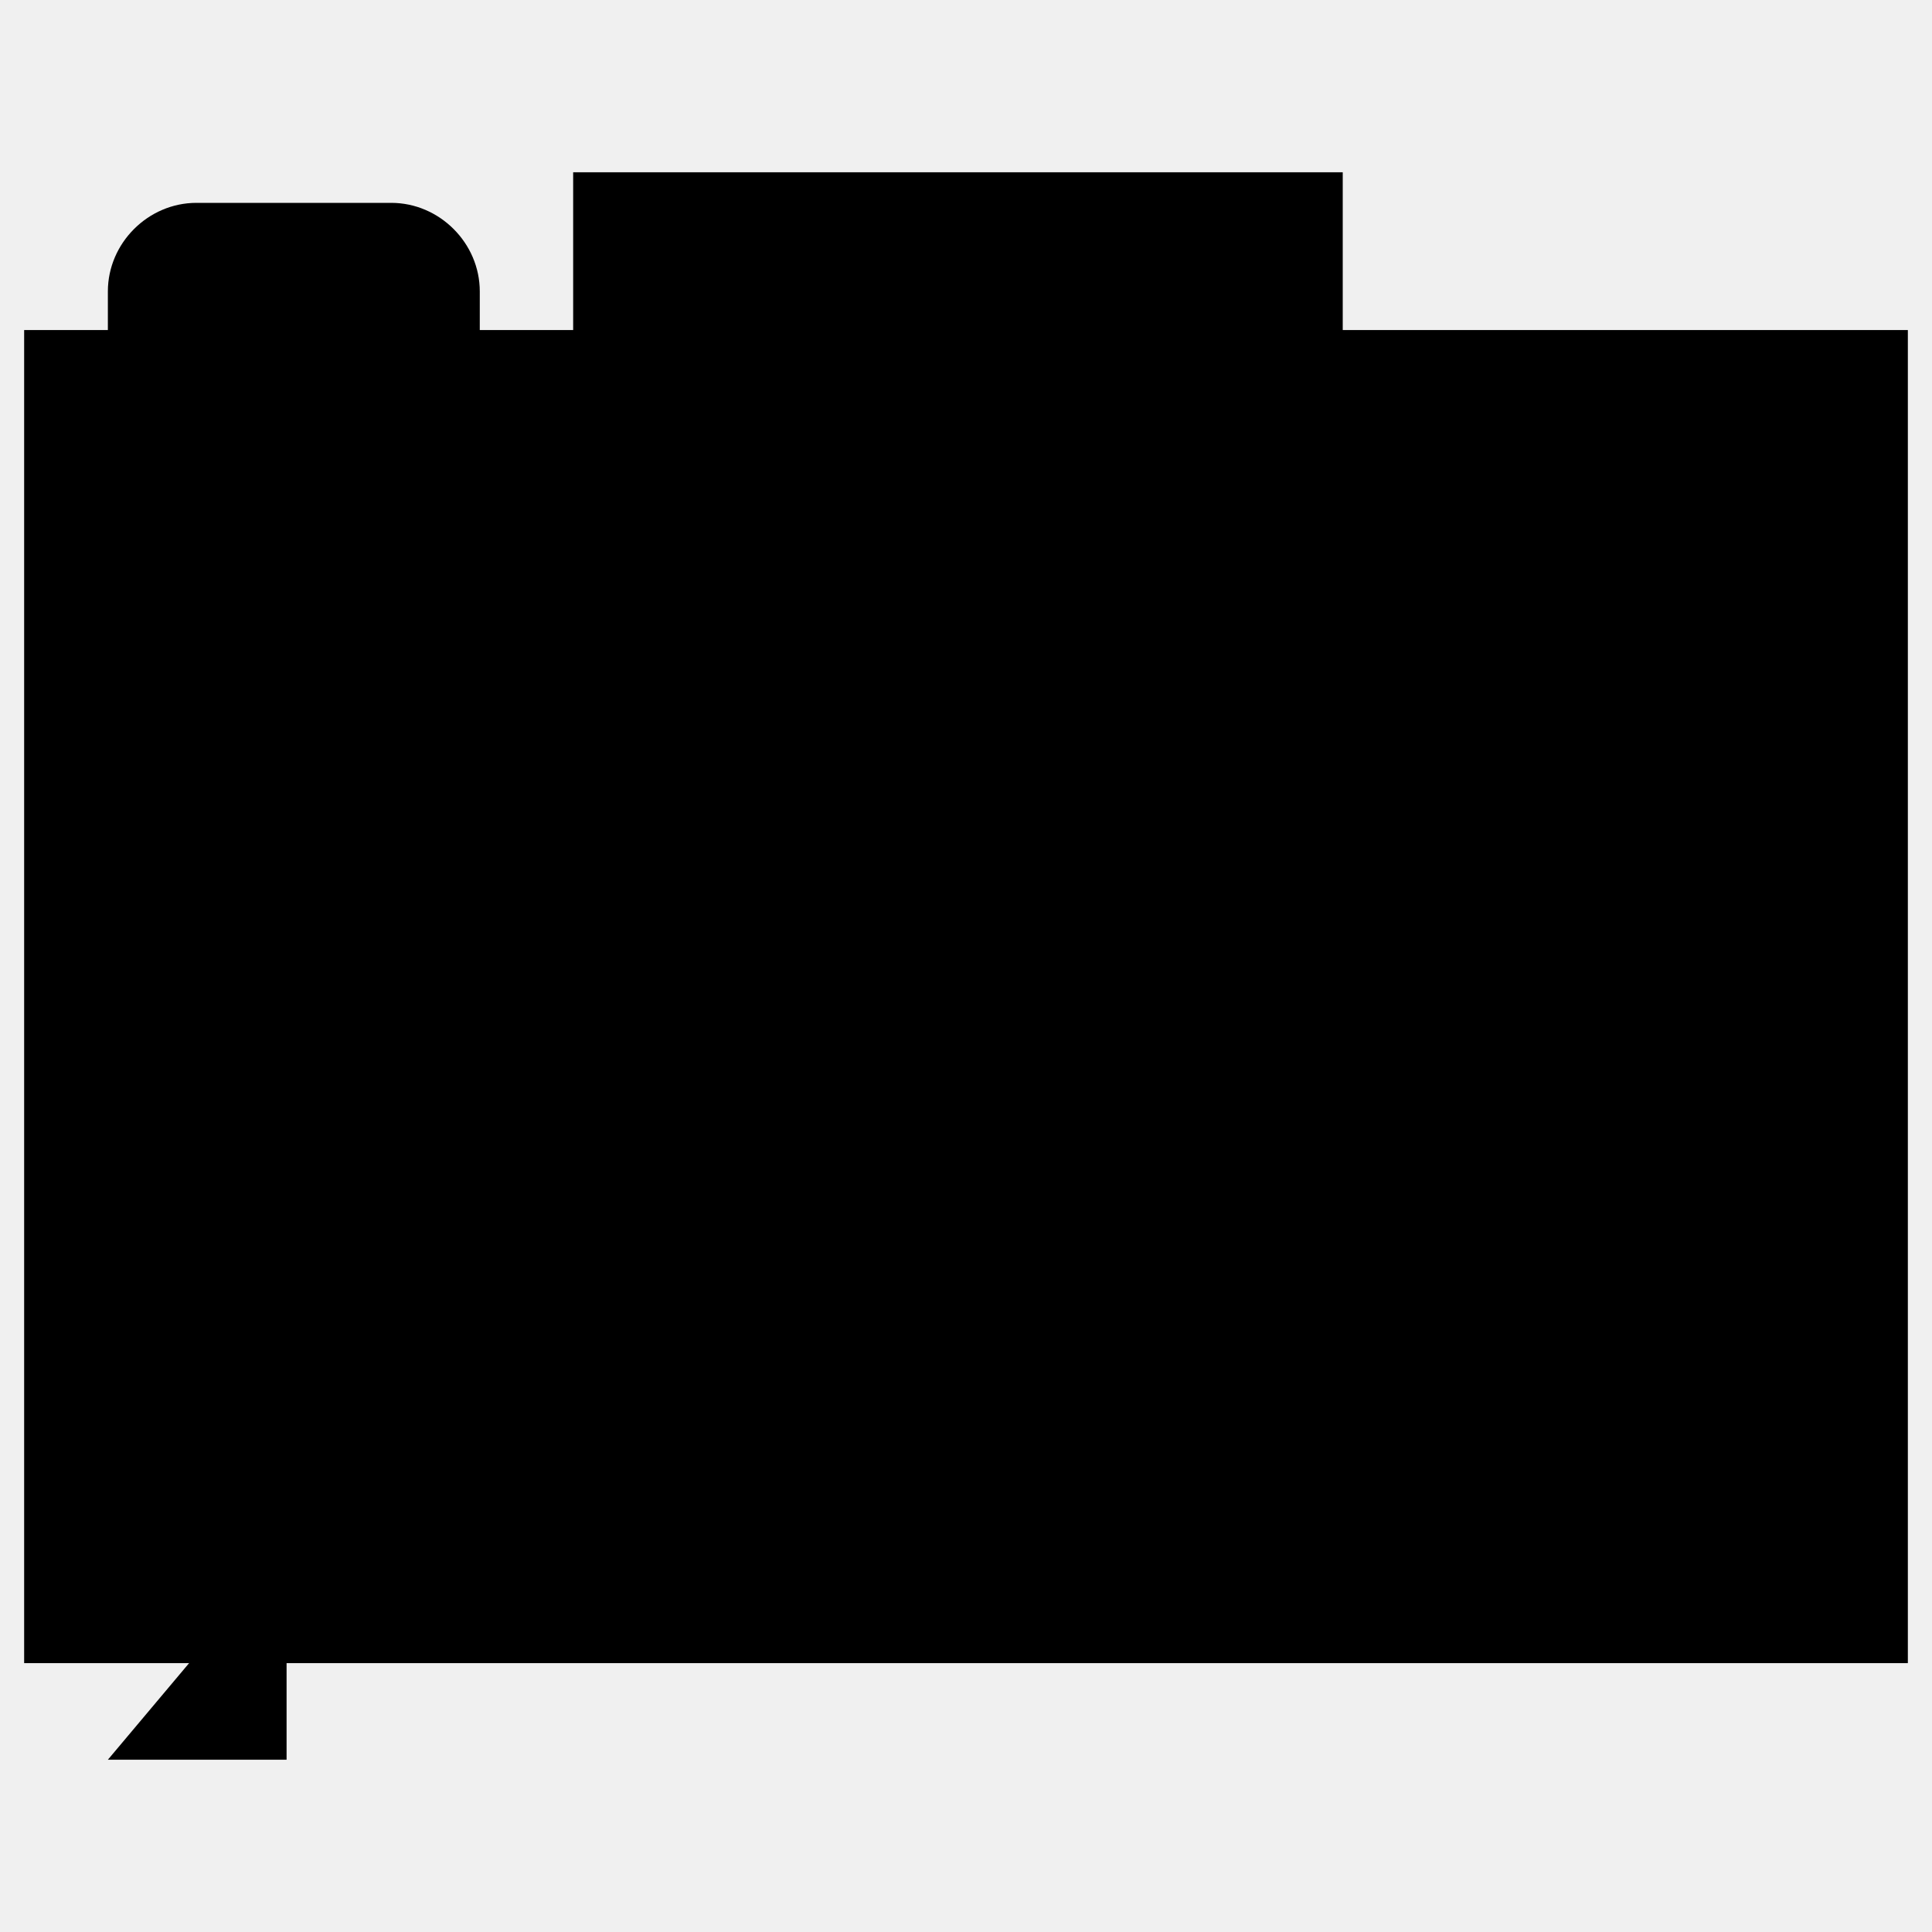
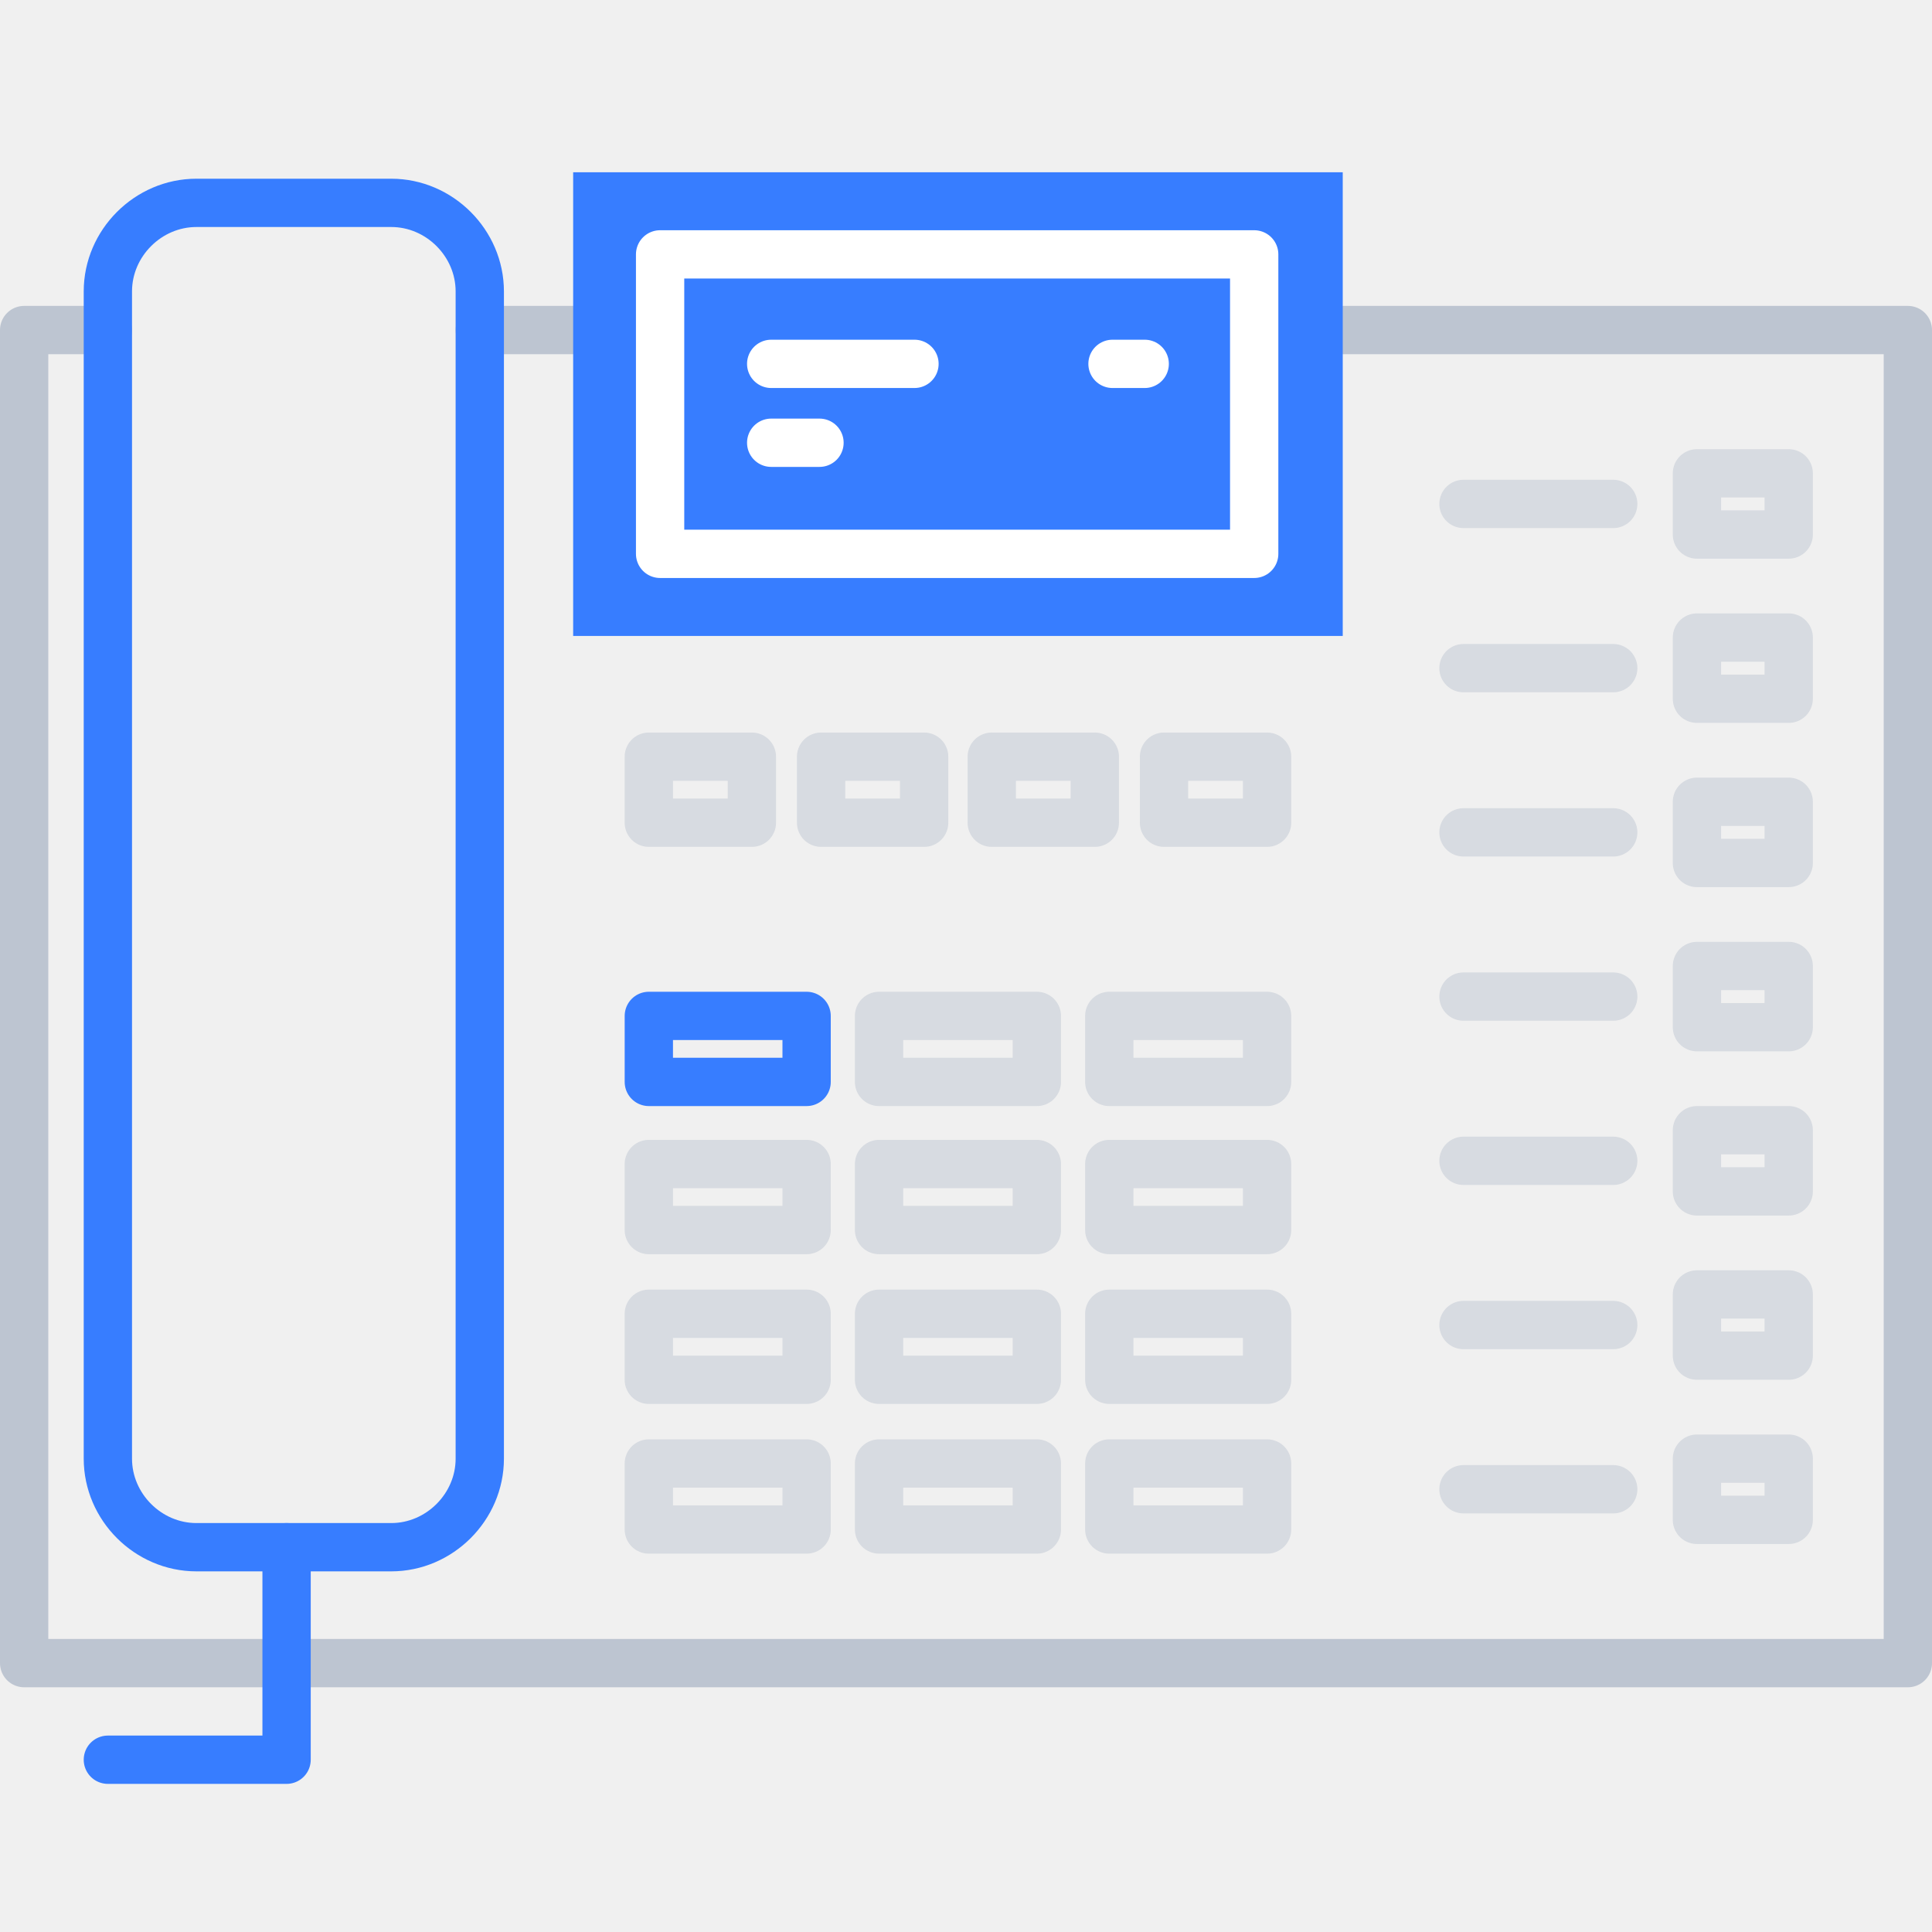
- <svg xmlns="http://www.w3.org/2000/svg" x="0px" y="0px" viewBox="0 0 120 120" style="enable-background:new 0 0 120 120;" xml:space="preserve" className="injected-svg js-svg-injector" data-parent="#icon17">
+ <svg xmlns="http://www.w3.org/2000/svg" x="0px" y="0px" viewBox="0 0 120 120" style="enable-background:new 0 0 120 120;" xml:space="preserve" class="injected-svg js-svg-injector" data-parent="#icon17">
  <style type="text/css">
	.icon-17-0{fill:none;stroke:#BDC5D1;}
	.icon-17-2{fill:none;stroke:#377DFF;}
	.icon-17-3{fill:#377DFF;}
	.icon-17-4{fill:none;stroke:#FFFFFF;}
</style>
  <g opacity=".5">
    <g>
-       <line className="icon-17-0 fill-none stroke-gray-400" stroke-width="3" stroke-linecap="round" stroke-linejoin="round" stroke-miterlimit="10" x1="90.9" y1="31.3" x2="100.2" y2="31.3" />
-       <rect x="105.4" y="29.4" className="icon-17-0 fill-none stroke-gray-400" stroke-width="3" stroke-linecap="round" stroke-linejoin="round" stroke-miterlimit="10" width="5.7" height="3.8" />
+       <line class="icon-17-0 fill-none stroke-gray-400" stroke-width="3" stroke-linecap="round" stroke-linejoin="round" stroke-miterlimit="10" x1="90.9" y1="31.3" x2="100.2" y2="31.3" />
+       <rect x="105.4" y="29.4" class="icon-17-0 fill-none stroke-gray-400" stroke-width="3" stroke-linecap="round" stroke-linejoin="round" stroke-miterlimit="10" width="5.7" height="3.8" />
    </g>
    <g>
-       <line className="icon-17-0 fill-none stroke-gray-400" stroke-width="3" stroke-linecap="round" stroke-linejoin="round" stroke-miterlimit="10" x1="90.9" y1="41.5" x2="100.2" y2="41.5" />
-       <rect x="105.4" y="39.6" className="icon-17-0 fill-none stroke-gray-400" stroke-width="3" stroke-linecap="round" stroke-linejoin="round" stroke-miterlimit="10" width="5.7" height="3.8" />
+       <line class="icon-17-0 fill-none stroke-gray-400" stroke-width="3" stroke-linecap="round" stroke-linejoin="round" stroke-miterlimit="10" x1="90.9" y1="41.5" x2="100.2" y2="41.5" />
+       <rect x="105.4" y="39.6" class="icon-17-0 fill-none stroke-gray-400" stroke-width="3" stroke-linecap="round" stroke-linejoin="round" stroke-miterlimit="10" width="5.7" height="3.8" />
    </g>
    <g>
-       <line className="icon-17-0 fill-none stroke-gray-400" stroke-width="3" stroke-linecap="round" stroke-linejoin="round" stroke-miterlimit="10" x1="90.9" y1="51.7" x2="100.2" y2="51.7" />
-       <rect x="105.4" y="49.8" className="icon-17-0 fill-none stroke-gray-400" stroke-width="3" stroke-linecap="round" stroke-linejoin="round" stroke-miterlimit="10" width="5.7" height="3.8" />
+       <line class="icon-17-0 fill-none stroke-gray-400" stroke-width="3" stroke-linecap="round" stroke-linejoin="round" stroke-miterlimit="10" x1="90.9" y1="51.7" x2="100.2" y2="51.7" />
+       <rect x="105.4" y="49.8" class="icon-17-0 fill-none stroke-gray-400" stroke-width="3" stroke-linecap="round" stroke-linejoin="round" stroke-miterlimit="10" width="5.7" height="3.8" />
    </g>
    <g>
-       <line className="icon-17-0 fill-none stroke-gray-400" stroke-width="3" stroke-linecap="round" stroke-linejoin="round" stroke-miterlimit="10" x1="90.9" y1="61.9" x2="100.2" y2="61.9" />
-       <rect x="105.4" y="60" className="icon-17-0 fill-none stroke-gray-400" stroke-width="3" stroke-linecap="round" stroke-linejoin="round" stroke-miterlimit="10" width="5.7" height="3.8" />
+       <line class="icon-17-0 fill-none stroke-gray-400" stroke-width="3" stroke-linecap="round" stroke-linejoin="round" stroke-miterlimit="10" x1="90.9" y1="61.9" x2="100.2" y2="61.9" />
+       <rect x="105.4" y="60" class="icon-17-0 fill-none stroke-gray-400" stroke-width="3" stroke-linecap="round" stroke-linejoin="round" stroke-miterlimit="10" width="5.7" height="3.8" />
    </g>
    <g>
-       <line className="icon-17-0 fill-none stroke-gray-400" stroke-width="3" stroke-linecap="round" stroke-linejoin="round" stroke-miterlimit="10" x1="90.9" y1="72.1" x2="100.2" y2="72.1" />
-       <rect x="105.4" y="70.2" className="icon-17-0 fill-none stroke-gray-400" stroke-width="3" stroke-linecap="round" stroke-linejoin="round" stroke-miterlimit="10" width="5.7" height="3.8" />
+       <line class="icon-17-0 fill-none stroke-gray-400" stroke-width="3" stroke-linecap="round" stroke-linejoin="round" stroke-miterlimit="10" x1="90.9" y1="72.1" x2="100.2" y2="72.1" />
+       <rect x="105.4" y="70.2" class="icon-17-0 fill-none stroke-gray-400" stroke-width="3" stroke-linecap="round" stroke-linejoin="round" stroke-miterlimit="10" width="5.7" height="3.8" />
    </g>
    <g>
-       <line className="icon-17-0 fill-none stroke-gray-400" stroke-width="3" stroke-linecap="round" stroke-linejoin="round" stroke-miterlimit="10" x1="90.9" y1="82.3" x2="100.2" y2="82.3" />
-       <rect x="105.4" y="80.4" className="icon-17-0 fill-none stroke-gray-400" stroke-width="3" stroke-linecap="round" stroke-linejoin="round" stroke-miterlimit="10" width="5.7" height="3.8" />
+       <line class="icon-17-0 fill-none stroke-gray-400" stroke-width="3" stroke-linecap="round" stroke-linejoin="round" stroke-miterlimit="10" x1="90.9" y1="82.3" x2="100.2" y2="82.3" />
+       <rect x="105.4" y="80.4" class="icon-17-0 fill-none stroke-gray-400" stroke-width="3" stroke-linecap="round" stroke-linejoin="round" stroke-miterlimit="10" width="5.7" height="3.8" />
    </g>
    <g>
-       <line className="icon-17-0 fill-none stroke-gray-400" stroke-width="3" stroke-linecap="round" stroke-linejoin="round" stroke-miterlimit="10" x1="90.9" y1="92.5" x2="100.2" y2="92.5" />
-       <rect x="105.4" y="90.6" className="icon-17-0 fill-none stroke-gray-400" stroke-width="3" stroke-linecap="round" stroke-linejoin="round" stroke-miterlimit="10" width="5.7" height="3.8" />
+       <line class="icon-17-0 fill-none stroke-gray-400" stroke-width="3" stroke-linecap="round" stroke-linejoin="round" stroke-miterlimit="10" x1="90.9" y1="92.5" x2="100.2" y2="92.5" />
+       <rect x="105.4" y="90.6" class="icon-17-0 fill-none stroke-gray-400" stroke-width="3" stroke-linecap="round" stroke-linejoin="round" stroke-miterlimit="10" width="5.7" height="3.8" />
    </g>
  </g>
-   <polyline className="icon-17-0 fill-none stroke-gray-400" stroke-width="3" stroke-linecap="round" stroke-linejoin="round" stroke-miterlimit="10" points="83.4,20.5 118.5,20.5 118.5,103.3 1.5,103.3 1.5,20.5 6.7,20.5 " />
-   <line className="icon-17-0 fill-none stroke-gray-400" stroke-width="3" stroke-linecap="round" stroke-linejoin="round" stroke-miterlimit="10" x1="29.8" y1="20.5" x2="35.6" y2="20.5" />
-   <path className="icon-17-2 fill-none stroke-primary" stroke-width="3" stroke-linecap="round" stroke-linejoin="round" stroke-miterlimit="10" d="M24.3,96.1H12.2c-3,0-5.5-2.5-5.5-5.5V18.1c0-3,2.5-5.5,5.5-5.5h12.1c3,0,5.5,2.5,5.5,5.5v72.5  C29.8,93.6,27.3,96.1,24.3,96.1z" />
-   <polyline className="icon-17-2 fill-none stroke-primary" stroke-width="3" stroke-linecap="round" stroke-linejoin="round" stroke-miterlimit="10" points="17.8,96.1 17.8,109.3 6.7,109.3 " />
+   <polyline class="icon-17-0 fill-none stroke-gray-400" stroke-width="3" stroke-linecap="round" stroke-linejoin="round" stroke-miterlimit="10" points="83.4,20.5 118.5,20.5 118.5,103.3 1.5,103.3 1.5,20.5 6.7,20.5 " />
+   <line class="icon-17-0 fill-none stroke-gray-400" stroke-width="3" stroke-linecap="round" stroke-linejoin="round" stroke-miterlimit="10" x1="29.8" y1="20.5" x2="35.6" y2="20.5" />
+   <path class="icon-17-2 fill-none stroke-primary" stroke-width="3" stroke-linecap="round" stroke-linejoin="round" stroke-miterlimit="10" d="M24.3,96.1H12.2c-3,0-5.5-2.5-5.5-5.5V18.1c0-3,2.5-5.5,5.5-5.5h12.1c3,0,5.5,2.5,5.5,5.5v72.5  C29.8,93.6,27.3,96.1,24.3,96.1z" />
+   <polyline class="icon-17-2 fill-none stroke-primary" stroke-width="3" stroke-linecap="round" stroke-linejoin="round" stroke-miterlimit="10" points="17.8,96.1 17.8,109.3 6.7,109.3 " />
  <g>
-     <rect x="35.6" y="10.7" className="icon-17-3 fill-primary" width="47.8" height="28.8" />
+     <rect x="35.6" y="10.7" class="icon-17-3 fill-primary" width="47.8" height="28.8" />
    <g>
-       <line className="icon-17-4 fill-none stroke-white" stroke-width="3" stroke-linecap="round" stroke-linejoin="round" stroke-miterlimit="10" x1="47.9" y1="22.6" x2="56.8" y2="22.6" />
-       <line className="icon-17-4 fill-none stroke-white" stroke-width="3" stroke-linecap="round" stroke-linejoin="round" stroke-miterlimit="10" x1="47.9" y1="27.5" x2="50.9" y2="27.5" />
-       <line className="icon-17-4 fill-none stroke-white" stroke-width="3" stroke-linecap="round" stroke-linejoin="round" stroke-miterlimit="10" x1="69.1" y1="22.6" x2="71.1" y2="22.6" />
+       <line class="icon-17-4 fill-none stroke-white" stroke-width="3" stroke-linecap="round" stroke-linejoin="round" stroke-miterlimit="10" x1="47.9" y1="22.6" x2="56.8" y2="22.6" />
+       <line class="icon-17-4 fill-none stroke-white" stroke-width="3" stroke-linecap="round" stroke-linejoin="round" stroke-miterlimit="10" x1="47.9" y1="27.5" x2="50.9" y2="27.5" />
+       <line class="icon-17-4 fill-none stroke-white" stroke-width="3" stroke-linecap="round" stroke-linejoin="round" stroke-miterlimit="10" x1="69.1" y1="22.6" x2="71.1" y2="22.6" />
    </g>
-     <rect x="41" y="15.8" className="icon-17-4 fill-none stroke-white" stroke-width="3" stroke-linecap="round" stroke-linejoin="round" stroke-miterlimit="10" width="36.9" height="18.6" />
+     <rect x="41" y="15.8" class="icon-17-4 fill-none stroke-white" stroke-width="3" stroke-linecap="round" stroke-linejoin="round" stroke-miterlimit="10" width="36.9" height="18.6" />
    <g>
      <g>
-         <rect x="40.3" y="63.1" className="icon-17-2 fill-none stroke-primary" stroke-width="3" stroke-linecap="round" stroke-linejoin="round" stroke-miterlimit="10" width="9.8" height="4.1" />
-         <rect x="40.3" y="47" className="icon-17-0 fill-none stroke-gray-400" opacity=".5" stroke-width="3" stroke-linecap="round" stroke-linejoin="round" stroke-miterlimit="10" width="6.4" height="4.1" />
-         <rect x="51" y="47" className="icon-17-0 fill-none stroke-gray-400" opacity=".5" stroke-width="3" stroke-linecap="round" stroke-linejoin="round" stroke-miterlimit="10" width="6.4" height="4.1" />
-         <rect x="61.6" y="47" className="icon-17-0 fill-none stroke-gray-400" opacity=".5" stroke-width="3" stroke-linecap="round" stroke-linejoin="round" stroke-miterlimit="10" width="6.4" height="4.1" />
-         <rect x="72.3" y="47" className="icon-17-0 fill-none stroke-gray-400" opacity=".5" stroke-width="3" stroke-linecap="round" stroke-linejoin="round" stroke-miterlimit="10" width="6.4" height="4.1" />
-         <rect x="54.6" y="63.1" className="icon-17-0 fill-none stroke-gray-400" opacity=".5" stroke-width="3" stroke-linecap="round" stroke-linejoin="round" stroke-miterlimit="10" width="9.8" height="4.1" />
-         <rect x="68.9" y="63.1" className="icon-17-0 fill-none stroke-gray-400" opacity=".5" stroke-width="3" stroke-linecap="round" stroke-linejoin="round" stroke-miterlimit="10" width="9.8" height="4.1" />
+         <rect x="40.3" y="63.1" class="icon-17-2 fill-none stroke-primary" stroke-width="3" stroke-linecap="round" stroke-linejoin="round" stroke-miterlimit="10" width="9.8" height="4.1" />
+         <rect x="40.3" y="47" class="icon-17-0 fill-none stroke-gray-400" opacity=".5" stroke-width="3" stroke-linecap="round" stroke-linejoin="round" stroke-miterlimit="10" width="6.4" height="4.1" />
+         <rect x="51" y="47" class="icon-17-0 fill-none stroke-gray-400" opacity=".5" stroke-width="3" stroke-linecap="round" stroke-linejoin="round" stroke-miterlimit="10" width="6.4" height="4.1" />
+         <rect x="61.6" y="47" class="icon-17-0 fill-none stroke-gray-400" opacity=".5" stroke-width="3" stroke-linecap="round" stroke-linejoin="round" stroke-miterlimit="10" width="6.4" height="4.1" />
+         <rect x="72.3" y="47" class="icon-17-0 fill-none stroke-gray-400" opacity=".5" stroke-width="3" stroke-linecap="round" stroke-linejoin="round" stroke-miterlimit="10" width="6.4" height="4.1" />
+         <rect x="54.6" y="63.1" class="icon-17-0 fill-none stroke-gray-400" opacity=".5" stroke-width="3" stroke-linecap="round" stroke-linejoin="round" stroke-miterlimit="10" width="9.8" height="4.1" />
+         <rect x="68.9" y="63.1" class="icon-17-0 fill-none stroke-gray-400" opacity=".5" stroke-width="3" stroke-linecap="round" stroke-linejoin="round" stroke-miterlimit="10" width="9.8" height="4.1" />
      </g>
-       <g className="icon-17-0 fill-none stroke-gray-400" opacity=".5" stroke-width="3" stroke-linecap="round" stroke-linejoin="round" stroke-miterlimit="10">
-         <rect x="40.3" y="72.3" className="icon-17-0 fill-none stroke-gray-400" stroke-width="3" stroke-linecap="round" stroke-linejoin="round" stroke-miterlimit="10" width="9.8" height="4.1" />
-         <rect x="54.6" y="72.3" className="icon-17-0 fill-none stroke-gray-400" stroke-width="3" stroke-linecap="round" stroke-linejoin="round" stroke-miterlimit="10" width="9.8" height="4.1" />
-         <rect x="68.9" y="72.3" className="icon-17-0 fill-none stroke-gray-400" stroke-width="3" stroke-linecap="round" stroke-linejoin="round" stroke-miterlimit="10" width="9.8" height="4.1" />
+       <g class="icon-17-0 fill-none stroke-gray-400" opacity=".5" stroke-width="3" stroke-linecap="round" stroke-linejoin="round" stroke-miterlimit="10">
+         <rect x="40.3" y="72.3" class="icon-17-0 fill-none stroke-gray-400" stroke-width="3" stroke-linecap="round" stroke-linejoin="round" stroke-miterlimit="10" width="9.8" height="4.1" />
+         <rect x="54.6" y="72.3" class="icon-17-0 fill-none stroke-gray-400" stroke-width="3" stroke-linecap="round" stroke-linejoin="round" stroke-miterlimit="10" width="9.8" height="4.1" />
+         <rect x="68.9" y="72.3" class="icon-17-0 fill-none stroke-gray-400" stroke-width="3" stroke-linecap="round" stroke-linejoin="round" stroke-miterlimit="10" width="9.8" height="4.1" />
      </g>
-       <g className="icon-17-0 fill-none stroke-gray-400" opacity=".5" stroke-width="3" stroke-linecap="round" stroke-linejoin="round" stroke-miterlimit="10">
-         <rect x="40.3" y="81.6" className="icon-17-0 fill-none stroke-gray-400" stroke-width="3" stroke-linecap="round" stroke-linejoin="round" stroke-miterlimit="10" width="9.8" height="4.1" />
-         <rect x="54.6" y="81.6" className="icon-17-0 fill-none stroke-gray-400" stroke-width="3" stroke-linecap="round" stroke-linejoin="round" stroke-miterlimit="10" width="9.8" height="4.1" />
-         <rect x="68.9" y="81.6" className="icon-17-0 fill-none stroke-gray-400" stroke-width="3" stroke-linecap="round" stroke-linejoin="round" stroke-miterlimit="10" width="9.8" height="4.1" />
+       <g class="icon-17-0 fill-none stroke-gray-400" opacity=".5" stroke-width="3" stroke-linecap="round" stroke-linejoin="round" stroke-miterlimit="10">
+         <rect x="40.3" y="81.6" class="icon-17-0 fill-none stroke-gray-400" stroke-width="3" stroke-linecap="round" stroke-linejoin="round" stroke-miterlimit="10" width="9.8" height="4.1" />
+         <rect x="54.6" y="81.6" class="icon-17-0 fill-none stroke-gray-400" stroke-width="3" stroke-linecap="round" stroke-linejoin="round" stroke-miterlimit="10" width="9.8" height="4.1" />
+         <rect x="68.9" y="81.6" class="icon-17-0 fill-none stroke-gray-400" stroke-width="3" stroke-linecap="round" stroke-linejoin="round" stroke-miterlimit="10" width="9.8" height="4.1" />
      </g>
-       <g className="icon-17-0 fill-none stroke-gray-400" opacity=".5" stroke-width="3" stroke-linecap="round" stroke-linejoin="round" stroke-miterlimit="10">
-         <rect x="40.3" y="90.9" className="icon-17-0 fill-none stroke-gray-400" stroke-width="3" stroke-linecap="round" stroke-linejoin="round" stroke-miterlimit="10" width="9.8" height="4.1" />
-         <rect x="54.6" y="90.9" className="icon-17-0 fill-none stroke-gray-400" stroke-width="3" stroke-linecap="round" stroke-linejoin="round" stroke-miterlimit="10" width="9.8" height="4.1" />
-         <rect x="68.9" y="90.9" className="icon-17-0 fill-none stroke-gray-400" stroke-width="3" stroke-linecap="round" stroke-linejoin="round" stroke-miterlimit="10" width="9.8" height="4.1" />
+       <g class="icon-17-0 fill-none stroke-gray-400" opacity=".5" stroke-width="3" stroke-linecap="round" stroke-linejoin="round" stroke-miterlimit="10">
+         <rect x="40.3" y="90.9" class="icon-17-0 fill-none stroke-gray-400" stroke-width="3" stroke-linecap="round" stroke-linejoin="round" stroke-miterlimit="10" width="9.8" height="4.1" />
+         <rect x="54.6" y="90.9" class="icon-17-0 fill-none stroke-gray-400" stroke-width="3" stroke-linecap="round" stroke-linejoin="round" stroke-miterlimit="10" width="9.8" height="4.1" />
+         <rect x="68.9" y="90.9" class="icon-17-0 fill-none stroke-gray-400" stroke-width="3" stroke-linecap="round" stroke-linejoin="round" stroke-miterlimit="10" width="9.8" height="4.1" />
      </g>
    </g>
  </g>
</svg>
